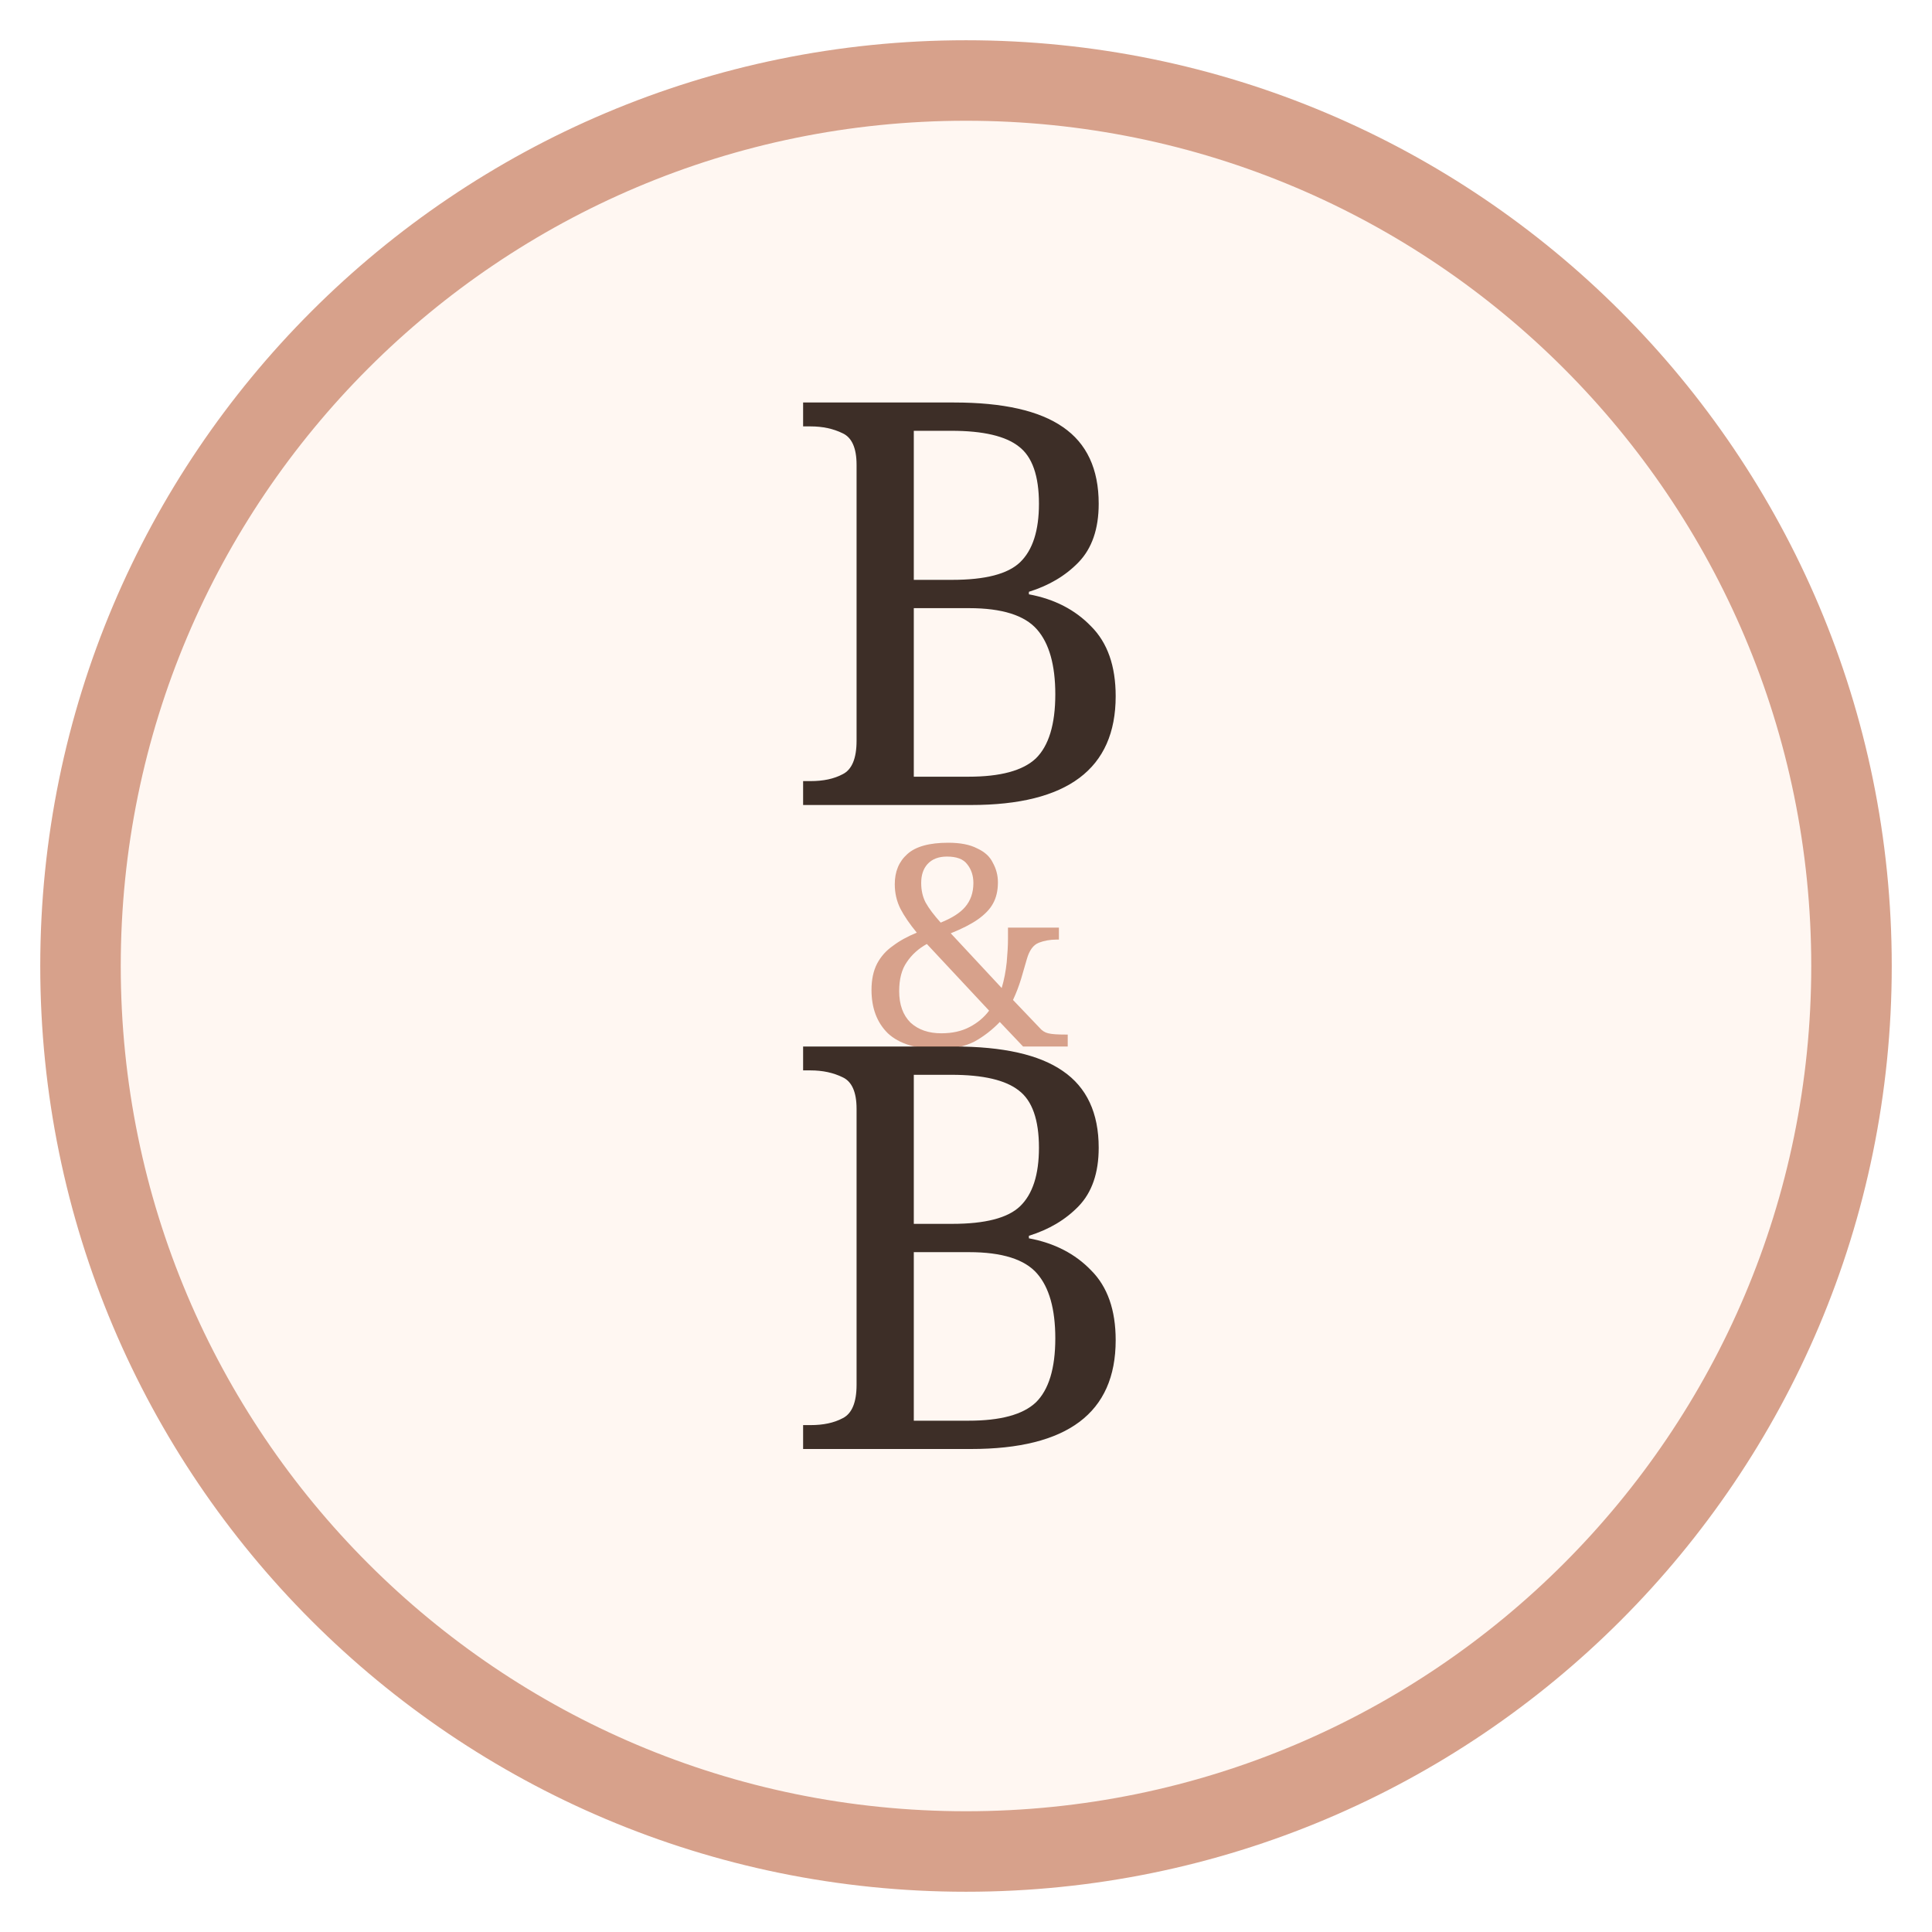
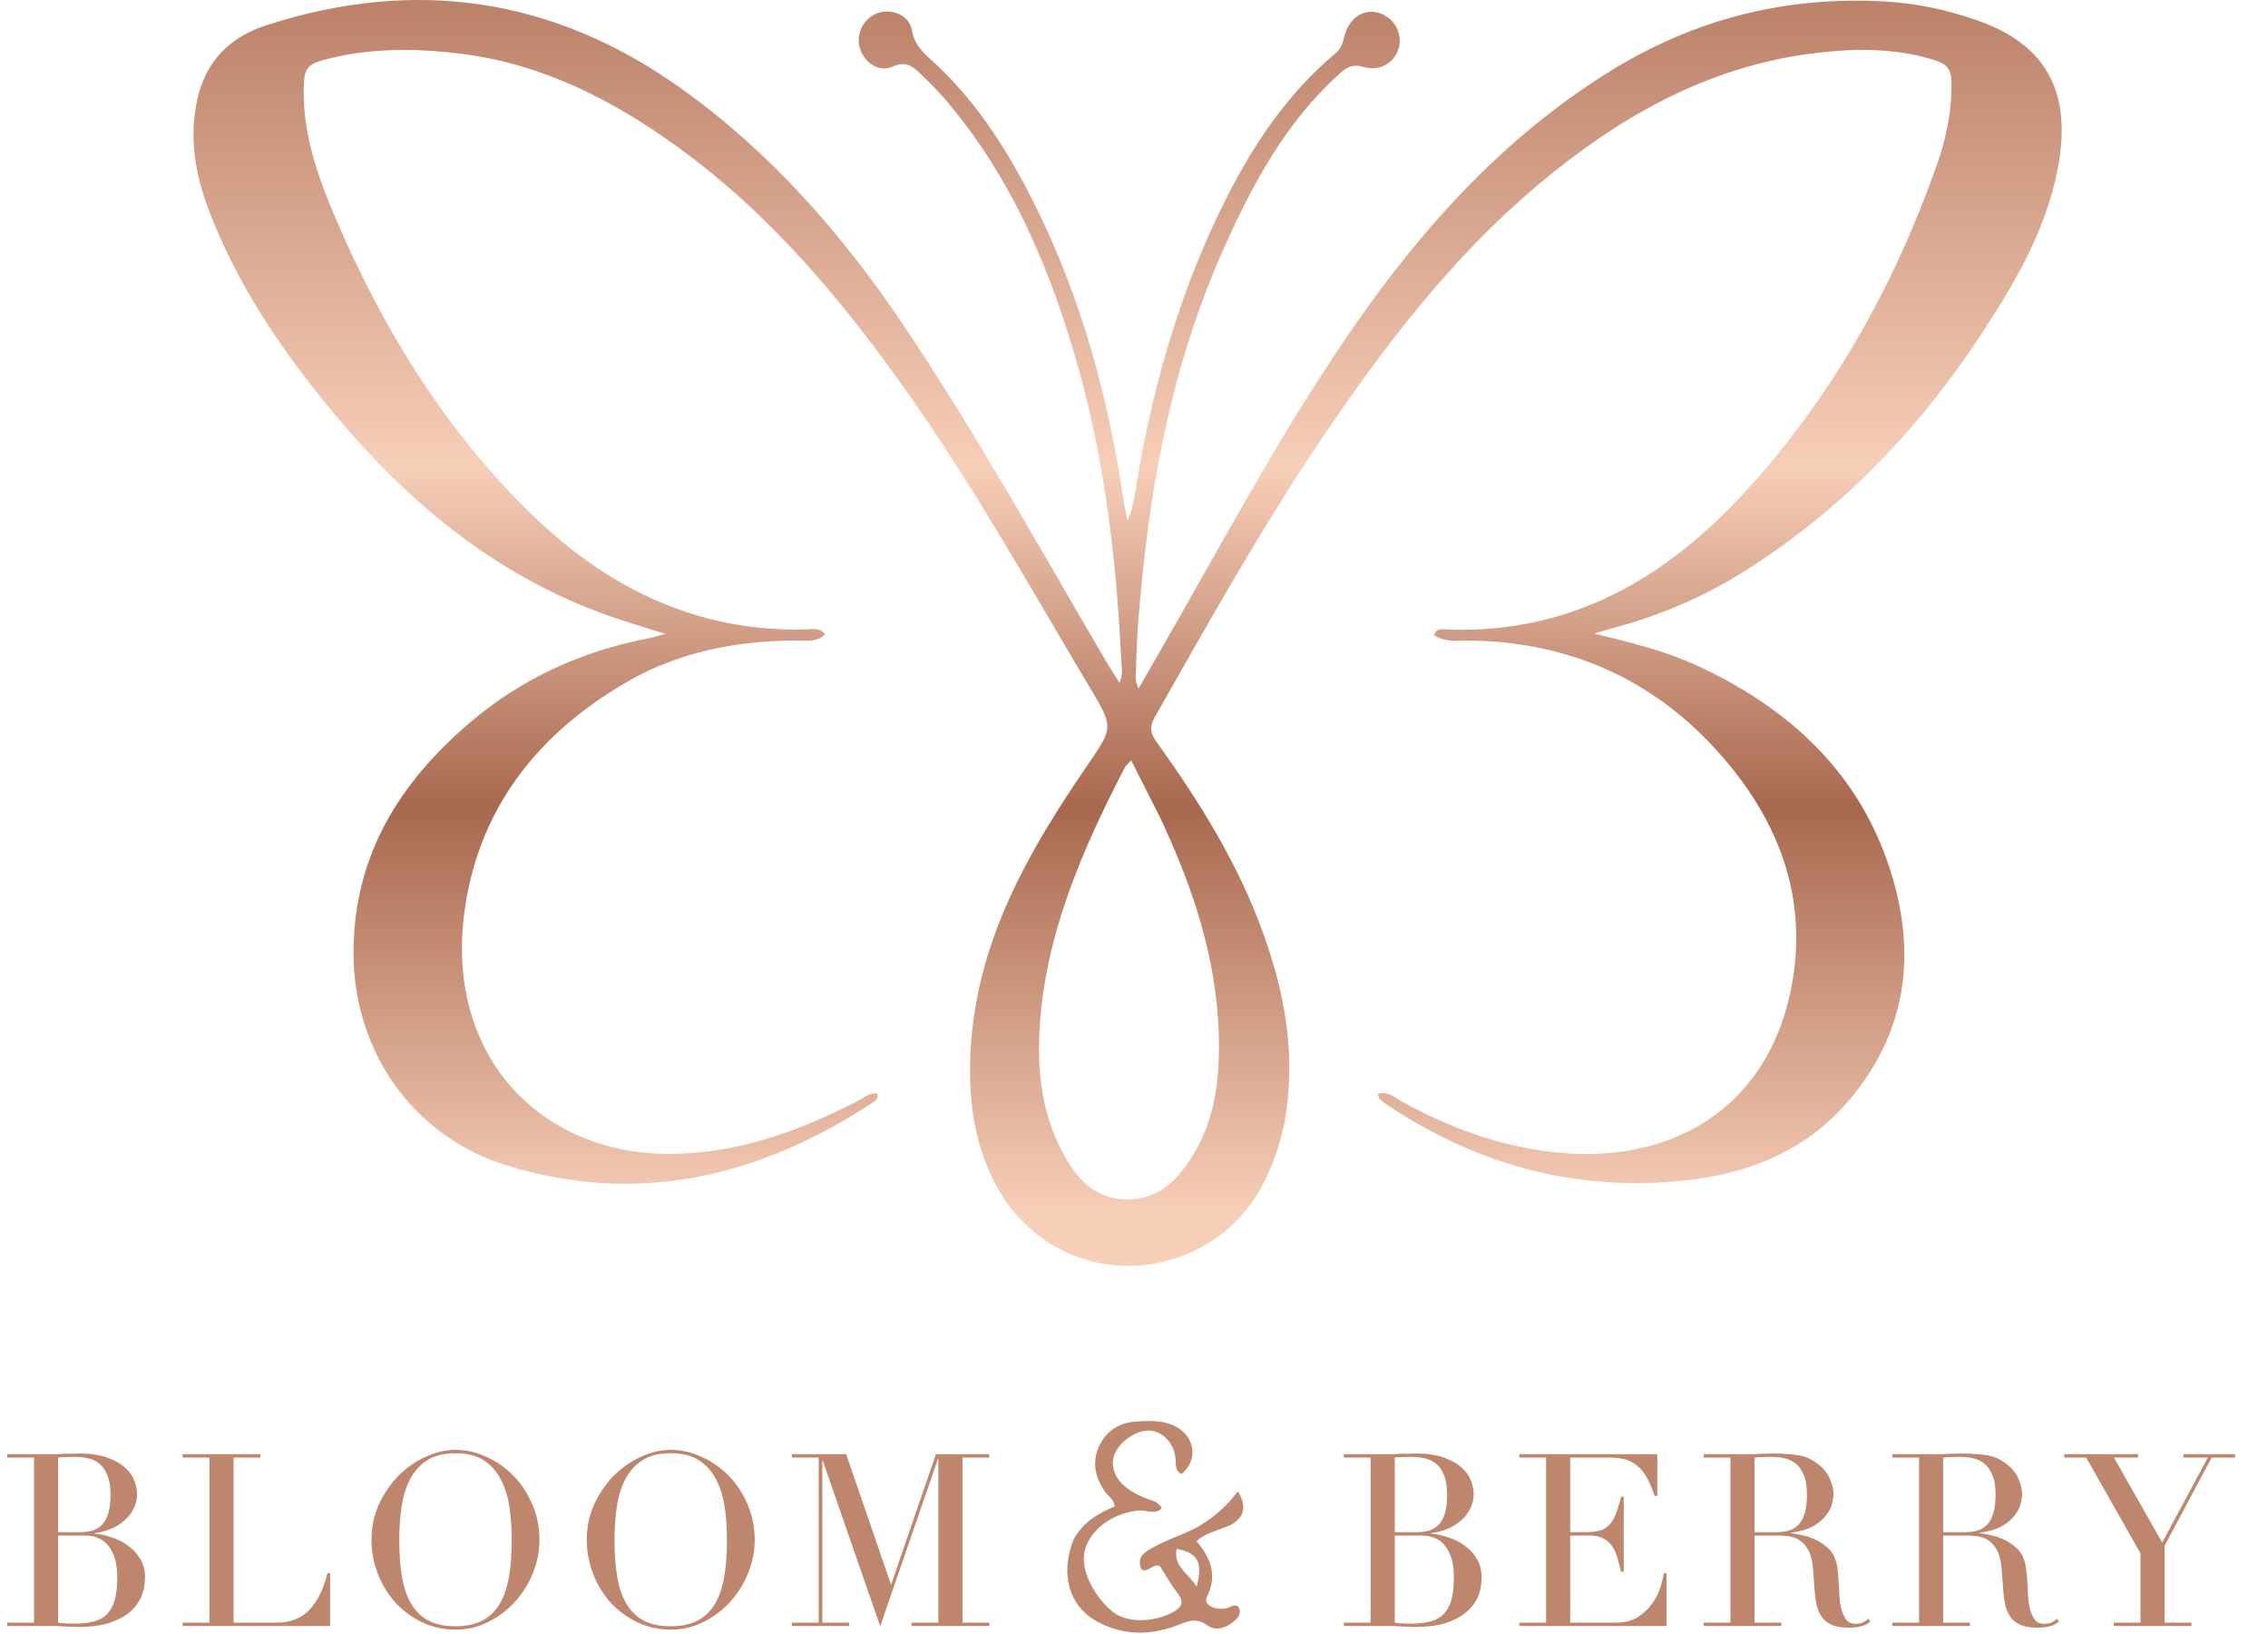
- <svg xmlns="http://www.w3.org/2000/svg" viewBox="0 0 48 48" fill="none">
-   <circle cx="24" cy="24" r="22" fill="#FFF7F2" stroke="#D7A18B" stroke-width="2" />
-   <text x="24" y="20" text-anchor="middle" font-family="Georgia, serif" font-size="14" font-weight="500" fill="#3D2E27">B</text>
-   <text x="24" y="26" text-anchor="middle" font-family="Georgia, serif" font-size="7" fill="#D7A18B">&amp;</text>
-   <text x="24" y="36" text-anchor="middle" font-family="Georgia, serif" font-size="14" font-weight="500" fill="#3D2E27">B</text>
+ <svg xmlns="http://www.w3.org/2000/svg" width="697" height="502" viewBox="0 0 697 502" fill="none">
+   <path d="M394.702 345.135C390.916 362.642 383.036 376.848 366.526 384.573C344.136 395.049 318.139 386.417 306.329 364.637C299.302 351.68 297.516 337.64 298.269 323.032C299.99 289.621 315.776 262.025 334.01 235.419C342.183 223.494 342.274 223.59 334.975 211.347C317.061 181.298 299.995 150.735 279.874 122.038C259.58 93.094 237.176 66.132 208.331 45.219C188.408 30.775 166.857 19.728 142.067 16.57C128.301 14.816 114.47 14.657 100.845 18.059C94.23 19.712 93.394 20.858 93.327 27.731C93.193 41.727 97.794 54.594 103.176 67.176C117.593 100.882 136.502 131.732 162.832 157.523C186.369 180.58 214.081 194.297 247.855 193.431C249.696 193.383 251.877 192.699 253.567 194.942C250.956 197.487 247.705 196.795 244.762 196.81C226.126 196.909 208.35 200.344 192.067 209.896C164.942 225.808 147.007 248.659 142.742 280.115C136.782 324.063 165.704 354.456 205.275 354.591C226.043 354.662 244.801 347.908 262.943 338.668C265.046 337.597 266.965 335.818 269.525 335.994C270.094 337.61 269.151 338.194 268.355 338.718C233.469 361.704 196.011 370.708 155.239 357.956C127.024 349.132 108.905 323.177 108.649 293.595C108.387 263.355 122.663 240.398 144.894 221.643C160.599 208.394 178.844 200.117 199.041 196.199C200.591 195.898 202.107 195.42 204.516 194.797C198.097 192.757 192.555 191.161 187.127 189.243C151.735 176.741 124.278 153.515 100.89 124.943C85.731 106.424 72.494 86.653 64.001 64.096C59.96 53.36 58.128 42.267 60.584 30.78C63.132 18.864 70.61 11.39 81.88 7.752C127.444 -6.958 169.984 -0.837 209.081 27.008C236.723 46.695 258.735 71.801 277.562 99.802C300.174 133.431 319.774 168.886 340.255 203.806C341.339 205.654 342.529 207.439 344.031 209.828C345.208 207.226 344.692 205.101 344.595 203.1C343.125 172.773 339.694 142.681 331.495 113.384C323.037 83.162 311.044 54.532 290.305 30.336C288.033 27.686 285.52 25.231 283.011 22.797C280.6 20.458 278.409 18.627 274.331 20.472C270.154 22.361 265.609 19.275 264.249 14.786C262.908 10.357 265.5 5.415 269.926 3.961C274.156 2.571 279.417 4.645 280.237 9.275C281.176 14.576 284.82 17.066 288.151 20.233C300.767 32.227 309.89 46.741 317.632 62.137C332.283 91.274 340.719 122.322 345.402 154.48C345.641 156.122 346.061 157.737 346.526 159.991C348.556 155.325 348.899 150.82 349.654 146.447C354.722 117.082 362.987 88.711 376.338 61.992C384.961 44.734 395.536 28.828 410.526 16.295C412.213 14.885 412.661 13.096 413.163 11.12C414.541 5.682 418.793 2.747 423.34 3.863C427.922 4.987 430.942 9.639 430.009 14.137C428.983 19.085 424.259 22.139 418.895 20.538C415.489 19.52 413.628 20.883 411.429 22.872C395.083 37.652 384.961 56.559 376.122 76.262C361.866 108.038 354.732 141.611 351.171 176.096C350.161 185.87 349.284 195.63 349.132 205.453C349.104 207.243 348.653 209.072 349.896 211.576C351.493 208.8 352.846 206.436 354.212 204.079C374.416 169.2 393.115 133.423 416.156 100.238C437.439 69.585 462.132 42.35 494.077 22.338C520.326 5.894 548.925 -1.375 579.766 0.495C589.229 1.069 598.507 3.07 607.556 6.224C630.109 14.086 636.513 29.654 632.467 51.404C628.866 70.763 618.939 87.456 608.241 103.651C589.076 132.664 565.389 157.155 535.811 175.705C523.443 183.461 510.155 189.121 496.062 192.912C494.491 193.334 492.935 193.813 489.905 194.69C501.711 197.544 512.113 200.139 521.887 204.688C548.967 217.293 570.033 236.123 580.037 264.768C589.513 291.9 586.609 317.826 566.617 339.922C553.712 354.186 536.602 360.739 517.897 362.749C484.624 366.324 454.149 358.105 426.388 339.559C425.561 339.007 424.742 338.421 424.026 337.739C423.72 337.447 423.687 336.868 423.419 336.1C426.692 335.268 428.894 337.427 431.149 338.67C445.16 346.39 459.99 351.857 475.834 353.871C513.299 358.632 542.619 340.728 550.218 304.925C555.858 278.349 547.967 254.764 530.786 234.261C510.486 210.036 484.363 197.59 452.688 196.844C448.698 196.75 444.445 197.663 440.733 195.159C441.491 192.85 443.268 193.388 444.604 193.44C482.571 194.923 512.06 177.744 536.648 150.78C563.152 121.716 582.051 87.979 595.131 50.97C598.075 42.641 599.916 34.04 599.722 25.047C599.643 21.369 598.203 19.657 594.91 18.604C582.205 14.539 569.198 14.804 556.291 16.512C523.96 20.791 496.934 36.363 472.427 57.01C446.162 79.139 425.583 106.114 406.48 134.348C387.692 162.117 371.361 191.354 354.827 220.476C353.089 223.537 353.698 225.606 355.51 228.123C368.693 246.435 380.563 265.507 388.238 286.872C394.971 305.613 398.447 324.779 394.702 345.135ZM356.307 250.786C353.498 245.233 350.689 239.681 347.637 233.648C346.518 234.882 345.966 235.285 345.685 235.828C332.622 261.085 321.274 286.934 319.505 315.857C318.703 328.981 320.149 341.891 326.332 353.718C330.638 361.953 336.477 368.873 346.99 368.575C357.05 368.29 362.785 361.586 367.363 353.703C372.687 344.534 374.388 334.301 374.59 323.942C375.09 298.227 367.518 274.411 356.307 250.786Z" fill="url(#paint0_linear_10_23)" />
+   <path d="M17.872 470.822H24.695C26.079 470.822 27.34 470.649 28.477 470.303C29.614 469.957 30.578 469.364 31.369 468.523C32.21 467.633 32.852 466.447 33.297 464.964C33.742 463.48 33.965 461.602 33.965 459.328C33.965 456.757 33.619 454.705 32.926 453.172C32.284 451.59 31.419 450.404 30.331 449.613C29.293 448.822 28.106 448.303 26.771 448.055C25.486 447.808 24.201 447.685 22.915 447.685C22.025 447.685 21.11 447.709 20.171 447.759C19.281 447.759 18.515 447.808 17.872 447.907V470.822ZM17.872 498.632C18.465 498.681 19.108 498.755 19.8 498.854C20.542 498.904 21.58 498.928 22.915 498.928C25.239 498.928 27.216 498.706 28.848 498.261C30.529 497.816 31.888 497.05 32.926 495.962C34.014 494.825 34.805 493.342 35.3 491.512C35.794 489.683 36.041 487.384 36.041 484.616C36.041 480.661 35.201 477.546 33.52 475.272C31.839 472.997 29.342 471.86 26.03 471.86H17.872V498.632ZM2.225 498.632H10.456V447.907H2.225V446.869H15.203C15.944 446.869 16.686 446.869 17.427 446.869C18.218 446.819 19.009 446.77 19.8 446.721C20.591 446.721 21.358 446.721 22.099 446.721C22.841 446.671 23.558 446.646 24.25 446.646C27.859 446.646 30.825 447.091 33.149 447.981C35.473 448.822 37.302 449.885 38.637 451.17C39.972 452.406 40.886 453.766 41.381 455.249C41.875 456.683 42.122 457.993 42.122 459.179C42.122 460.811 41.751 462.319 41.01 463.703C40.318 465.087 39.354 466.298 38.118 467.337C36.931 468.375 35.547 469.215 33.965 469.858C32.383 470.501 30.726 470.921 28.996 471.119V471.267C30.776 471.415 32.58 471.811 34.41 472.454C36.288 473.047 37.969 473.912 39.452 475.049C40.985 476.137 42.221 477.496 43.16 479.128C44.1 480.759 44.569 482.638 44.569 484.764C44.569 486.989 44.149 489.041 43.309 490.919C42.468 492.748 41.208 494.33 39.527 495.665C37.846 497 35.72 498.063 33.149 498.854C30.578 499.596 27.587 499.967 24.176 499.967C23.484 499.967 22.791 499.942 22.099 499.892C21.457 499.892 20.764 499.868 20.023 499.818C19.281 499.769 18.515 499.719 17.724 499.67C16.933 499.67 16.092 499.67 15.203 499.67H2.225V498.632ZM56.138 498.632H64.369V447.907H56.138V446.869H80.017V447.907H71.785V498.632H84.985C89.336 498.632 92.747 497.272 95.219 494.553C97.691 491.834 99.496 488.126 100.633 483.429H101.449V499.67H56.138V498.632ZM122.7 473.195C122.7 477.645 122.997 481.526 123.59 484.838C124.183 488.151 125.172 490.919 126.557 493.144C127.941 495.369 129.721 497.025 131.896 498.113C134.071 499.2 136.766 499.744 139.979 499.744C143.143 499.744 145.813 499.2 147.988 498.113C150.213 497.025 152.018 495.369 153.402 493.144C154.786 490.919 155.775 488.151 156.368 484.838C156.962 481.526 157.258 477.645 157.258 473.195C157.258 469.784 157.036 466.496 156.591 463.332C156.146 460.119 155.281 457.276 153.995 454.804C152.759 452.282 151.004 450.28 148.73 448.797C146.505 447.314 143.588 446.572 139.979 446.572C136.37 446.572 133.429 447.314 131.154 448.797C128.93 450.28 127.175 452.282 125.889 454.804C124.653 457.276 123.813 460.119 123.368 463.332C122.923 466.496 122.7 469.784 122.7 473.195ZM114.172 473.195C114.172 469.24 114.938 465.582 116.471 462.22C118.053 458.858 120.055 455.941 122.478 453.469C124.95 450.997 127.718 449.069 130.784 447.685C133.849 446.251 136.914 445.534 139.979 445.534C143.242 445.534 146.406 446.251 149.472 447.685C152.586 449.069 155.355 450.997 157.777 453.469C160.2 455.941 162.128 458.858 163.562 462.22C165.045 465.582 165.786 469.24 165.786 473.195C165.786 476.656 165.119 480.043 163.784 483.355C162.449 486.667 160.62 489.609 158.296 492.18C155.973 494.751 153.229 496.827 150.065 498.409C146.95 499.991 143.588 500.782 139.979 500.782C136.271 500.782 132.835 500.016 129.671 498.483C126.507 496.951 123.763 494.924 121.44 492.402C119.165 489.832 117.386 486.89 116.1 483.577C114.815 480.216 114.172 476.755 114.172 473.195ZM188.852 473.195C188.852 477.645 189.149 481.526 189.742 484.838C190.335 488.151 191.324 490.919 192.708 493.144C194.093 495.369 195.873 497.025 198.048 498.113C200.223 499.2 202.918 499.744 206.131 499.744C209.295 499.744 211.965 499.2 214.14 498.113C216.365 497.025 218.17 495.369 219.554 493.144C220.938 490.919 221.927 488.151 222.52 484.838C223.113 481.526 223.41 477.645 223.41 473.195C223.41 469.784 223.188 466.496 222.743 463.332C222.298 460.119 221.433 457.276 220.147 454.804C218.911 452.282 217.156 450.28 214.882 448.797C212.657 447.314 209.74 446.572 206.131 446.572C202.522 446.572 199.58 447.314 197.306 448.797C195.081 450.28 193.326 452.282 192.041 454.804C190.805 457.276 189.965 460.119 189.52 463.332C189.075 466.496 188.852 469.784 188.852 473.195ZM180.324 473.195C180.324 469.24 181.09 465.582 182.623 462.22C184.205 458.858 186.207 455.941 188.63 453.469C191.102 450.997 193.87 449.069 196.935 447.685C200.001 446.251 203.066 445.534 206.131 445.534C209.394 445.534 212.558 446.251 215.623 447.685C218.738 449.069 221.507 450.997 223.929 453.469C226.352 455.941 228.28 458.858 229.714 462.22C231.197 465.582 231.938 469.24 231.938 473.195C231.938 476.656 231.271 480.043 229.936 483.355C228.601 486.667 226.772 489.609 224.448 492.18C222.125 494.751 219.381 496.827 216.217 498.409C213.102 499.991 209.74 500.782 206.131 500.782C202.423 500.782 198.987 500.016 195.823 498.483C192.659 496.951 189.915 494.924 187.591 492.402C185.317 489.832 183.537 486.89 182.252 483.577C180.967 480.216 180.324 476.755 180.324 473.195ZM243.361 498.632H251.593V447.907H243.361V446.869H260.047L273.766 486.766H273.915L287.634 446.869H304.023V447.907H295.791V498.632H304.023V499.67H280.144V498.632H288.375V448.352H288.227L270.503 499.744L252.853 448.871H252.705V498.632H260.937V499.67H243.361V498.632ZM428.639 470.822H435.462C436.846 470.822 438.107 470.649 439.244 470.303C440.381 469.957 441.345 469.364 442.136 468.523C442.977 467.633 443.619 466.447 444.064 464.964C444.509 463.48 444.732 461.602 444.732 459.328C444.732 456.757 444.386 454.705 443.693 453.172C443.051 451.59 442.186 450.404 441.098 449.613C440.06 448.822 438.873 448.303 437.538 448.055C436.253 447.808 434.967 447.685 433.682 447.685C432.792 447.685 431.877 447.709 430.938 447.759C430.048 447.759 429.282 447.808 428.639 447.907V470.822ZM428.639 498.632C429.232 498.681 429.875 498.755 430.567 498.854C431.309 498.904 432.347 498.928 433.682 498.928C436.006 498.928 437.983 498.706 439.615 498.261C441.296 497.816 442.655 497.05 443.693 495.962C444.781 494.825 445.572 493.342 446.066 491.512C446.561 489.683 446.808 487.384 446.808 484.616C446.808 480.661 445.968 477.546 444.287 475.272C442.606 472.997 440.109 471.86 436.797 471.86H428.639V498.632ZM412.992 498.632H421.223V447.907H412.992V446.869H425.969C426.711 446.869 427.453 446.869 428.194 446.869C428.985 446.819 429.776 446.77 430.567 446.721C431.358 446.721 432.125 446.721 432.866 446.721C433.608 446.671 434.325 446.646 435.017 446.646C438.626 446.646 441.592 447.091 443.916 447.981C446.24 448.822 448.069 449.885 449.404 451.17C450.738 452.406 451.653 453.766 452.148 455.249C452.642 456.683 452.889 457.993 452.889 459.179C452.889 460.811 452.518 462.319 451.777 463.703C451.085 465.087 450.121 466.298 448.885 467.337C447.698 468.375 446.314 469.215 444.732 469.858C443.15 470.501 441.493 470.921 439.763 471.119V471.267C441.543 471.415 443.347 471.811 445.177 472.454C447.055 473.047 448.736 473.912 450.219 475.049C451.752 476.137 452.988 477.496 453.927 479.128C454.867 480.759 455.336 482.638 455.336 484.764C455.336 486.989 454.916 489.041 454.076 490.919C453.235 492.748 451.974 494.33 450.294 495.665C448.613 497 446.487 498.063 443.916 498.854C441.345 499.596 438.354 499.967 434.943 499.967C434.251 499.967 433.558 499.942 432.866 499.892C432.224 499.892 431.531 499.868 430.79 499.818C430.048 499.769 429.282 499.719 428.491 499.67C427.7 499.67 426.859 499.67 425.969 499.67H412.992V498.632ZM466.905 498.632H475.136V447.907H466.905V446.869H509.323V459.698H508.508C507.865 457.77 507.173 456.089 506.431 454.656C505.69 453.172 504.8 451.936 503.761 450.948C502.723 449.909 501.487 449.143 500.053 448.649C498.62 448.154 496.889 447.907 494.862 447.907H482.552V470.822H487.372C489.004 470.822 490.388 470.674 491.525 470.377C492.662 470.081 493.626 469.537 494.417 468.746C495.258 467.905 495.95 466.793 496.494 465.409C497.087 463.975 497.656 462.146 498.2 459.921H499.015V482.984H498.2C497.853 481.55 497.483 480.166 497.087 478.831C496.741 477.496 496.222 476.31 495.53 475.272C494.887 474.233 493.997 473.418 492.86 472.824C491.772 472.182 490.339 471.86 488.559 471.86H482.552V498.632H496.568C499.287 498.632 501.537 498.063 503.316 496.926C505.146 495.74 506.629 494.355 507.766 492.773C508.903 491.142 509.744 489.461 510.287 487.73C510.831 486 511.177 484.566 511.326 483.429H512.141V499.67H466.905V498.632ZM539.217 470.822H546.039C547.424 470.822 548.684 470.649 549.821 470.303C550.959 469.957 551.923 469.364 552.714 468.523C553.554 467.633 554.197 466.447 554.642 464.964C555.087 463.48 555.309 461.602 555.309 459.328C555.309 456.757 554.963 454.705 554.271 453.172C553.628 451.59 552.763 450.404 551.675 449.613C550.637 448.822 549.451 448.303 548.116 448.055C546.83 447.808 545.545 447.685 544.26 447.685C543.37 447.685 542.455 447.709 541.516 447.759C540.626 447.759 539.86 447.808 539.217 447.907V470.822ZM523.569 498.632H531.801V447.907H523.569V446.869H537.659C538.253 446.869 538.846 446.869 539.439 446.869C540.033 446.819 540.626 446.77 541.219 446.721C541.812 446.721 542.406 446.721 542.999 446.721C543.592 446.671 544.185 446.646 544.779 446.646C547.696 446.646 550.266 446.819 552.491 447.166C554.716 447.462 556.792 448.377 558.721 449.909C560.451 451.244 561.662 452.752 562.354 454.433C563.096 456.114 563.467 457.696 563.467 459.179C563.467 459.921 563.318 460.885 563.022 462.071C562.775 463.209 562.181 464.395 561.242 465.631C560.352 466.818 559.042 467.93 557.312 468.968C555.581 469.957 553.282 470.624 550.415 470.97V471.119C551.206 471.218 552.269 471.415 553.604 471.712C554.988 471.959 556.372 472.404 557.756 473.047C559.19 473.69 560.5 474.555 561.687 475.642C562.873 476.681 563.714 478.04 564.208 479.721C564.505 480.71 564.703 481.847 564.802 483.133C564.95 484.369 565.049 485.654 565.098 486.989C565.197 488.324 565.271 489.609 565.321 490.845C565.42 492.081 565.568 493.119 565.766 493.96C566.062 495.245 566.532 496.407 567.175 497.445C567.817 498.483 568.856 499.002 570.289 499.002C570.932 499.002 571.599 498.879 572.292 498.632C572.984 498.385 573.602 497.989 574.146 497.445L574.813 498.261C574.566 498.459 574.269 498.681 573.923 498.928C573.626 499.126 573.231 499.324 572.737 499.522C572.242 499.719 571.624 499.868 570.883 499.967C570.19 500.115 569.325 500.189 568.287 500.189C566.309 500.189 564.653 499.942 563.318 499.447C562.033 498.953 560.995 498.236 560.204 497.297C559.413 496.308 558.819 495.122 558.424 493.737C558.078 492.303 557.831 490.647 557.682 488.769L557.163 482.02C556.965 479.548 556.471 477.62 555.68 476.236C554.889 474.851 553.95 473.838 552.862 473.195C551.824 472.553 550.736 472.182 549.599 472.083C548.462 471.935 547.473 471.86 546.633 471.86H539.217V498.632H547.448V499.67H523.569V498.632ZM597.185 470.822H604.008C605.392 470.822 606.653 470.649 607.79 470.303C608.927 469.957 609.891 469.364 610.682 468.523C611.523 467.633 612.165 466.447 612.61 464.964C613.055 463.48 613.278 461.602 613.278 459.328C613.278 456.757 612.932 454.705 612.239 453.172C611.597 451.59 610.732 450.404 609.644 449.613C608.606 448.822 607.419 448.303 606.084 448.055C604.799 447.808 603.513 447.685 602.228 447.685C601.338 447.685 600.423 447.709 599.484 447.759C598.594 447.759 597.828 447.808 597.185 447.907V470.822ZM581.538 498.632H589.769V447.907H581.538V446.869H595.628C596.221 446.869 596.814 446.869 597.408 446.869C598.001 446.819 598.594 446.77 599.187 446.721C599.781 446.721 600.374 446.721 600.967 446.721C601.561 446.671 602.154 446.646 602.747 446.646C605.664 446.646 608.235 446.819 610.46 447.166C612.684 447.462 614.761 448.377 616.689 449.909C618.419 451.244 619.631 452.752 620.323 454.433C621.064 456.114 621.435 457.696 621.435 459.179C621.435 459.921 621.287 460.885 620.99 462.071C620.743 463.209 620.15 464.395 619.21 465.631C618.32 466.818 617.01 467.93 615.28 468.968C613.55 469.957 611.251 470.624 608.383 470.97V471.119C609.174 471.218 610.237 471.415 611.572 471.712C612.956 471.959 614.341 472.404 615.725 473.047C617.159 473.69 618.469 474.555 619.655 475.642C620.842 476.681 621.682 478.04 622.177 479.721C622.473 480.71 622.671 481.847 622.77 483.133C622.918 484.369 623.017 485.654 623.067 486.989C623.165 488.324 623.24 489.609 623.289 490.845C623.388 492.081 623.536 493.119 623.734 493.96C624.031 495.245 624.5 496.407 625.143 497.445C625.786 498.483 626.824 499.002 628.258 499.002C628.9 499.002 629.568 498.879 630.26 498.632C630.952 498.385 631.57 497.989 632.114 497.445L632.781 498.261C632.534 498.459 632.238 498.681 631.891 498.928C631.595 499.126 631.199 499.324 630.705 499.522C630.211 499.719 629.593 499.868 628.851 499.967C628.159 500.115 627.294 500.189 626.255 500.189C624.278 500.189 622.622 499.942 621.287 499.447C620.001 498.953 618.963 498.236 618.172 497.297C617.381 496.308 616.788 495.122 616.392 493.737C616.046 492.303 615.799 490.647 615.651 488.769L615.132 482.02C614.934 479.548 614.439 477.62 613.648 476.236C612.857 474.851 611.918 473.838 610.83 473.195C609.792 472.553 608.705 472.182 607.567 472.083C606.43 471.935 605.442 471.86 604.601 471.86H597.185V498.632H605.417V499.67H581.538V498.632ZM649.584 498.632H657.815V477.348L641.129 447.907H634.381V446.869H657.074V447.907H649.658L664.489 474.011L678.505 447.907H671.015V446.869H686.885V447.907H679.692L665.231 474.975V498.632H673.463V499.67H649.584V498.632Z" fill="#BF866E" />
+   <path d="M329.867 473.24C332.733 467.71 337.529 465.078 342.596 462.885C342.296 460.646 340.484 459.736 339.492 458.27C336.465 453.795 335.5 449.037 337.927 444.102C340.25 439.379 344.343 437.054 349.598 436.783C353.613 436.575 357.625 436.444 361.335 438.378C367.342 441.509 368.237 448.807 363.086 452.975C361.003 451.98 361.427 450.04 361.271 448.266C360.832 443.263 356.969 439.422 352.661 439.602C348.093 439.794 341.87 444.512 342 449.67C342.141 455.262 347.35 458.618 352.75 460.651C354.273 461.225 355.976 461.481 357.006 463.418C355.514 465.587 351.988 464.006 350 464.17C342.859 464.759 335.507 469.309 333.5 475.967C331.519 482.536 336.801 491.171 342 495.315C346.685 499.05 355.25 498.386 360.613 495.315C363.041 493.925 364.013 492.419 362.004 489.762C359.911 486.994 358.193 483.941 356.484 481.282C354.112 480.247 353.187 483.41 350.785 482.286C349.23 478.294 351.555 477.048 355 475.17C357.761 473.665 361.082 472.39 364 471.17C370.3 468.537 375.807 464.355 380.448 458.275C382.99 462.559 382.591 465.644 379.279 467.966C376.605 469.84 370.418 470.758 367.737 473.62C372.203 478.915 374.145 484.131 370.935 490.67C369.628 493.332 373.582 494.749 376.575 494.31C377.835 494.125 378.881 492.863 380.481 493.578C381.896 496.07 380.144 497.568 378.431 498.837C376.121 500.548 373.267 501.119 370.935 499.406C367.685 497.018 365.201 498.12 361.872 499.413C353.662 502.602 345.168 502.653 337.228 498.314C328.549 493.571 325.748 483.873 329.867 473.24ZM361.597 475.967C360.551 481.427 365.222 483.442 367.737 487.534C369.8 480.256 368.09 477.063 361.597 475.967Z" fill="#BF866E" />
+   <defs>
+     <linearGradient id="paint0_linear_10_23" x1="347" y1="-47.33" x2="347" y2="482.17" gradientUnits="userSpaceOnUse">
+       <stop stop-color="#A8684F" />
+       <stop offset="0.361" stop-color="#F7CEB8" />
+       <stop offset="0.558" stop-color="#A8684F" />
+       <stop offset="0.793" stop-color="#F7CEB8" />
+     </linearGradient>
+   </defs>
</svg>
